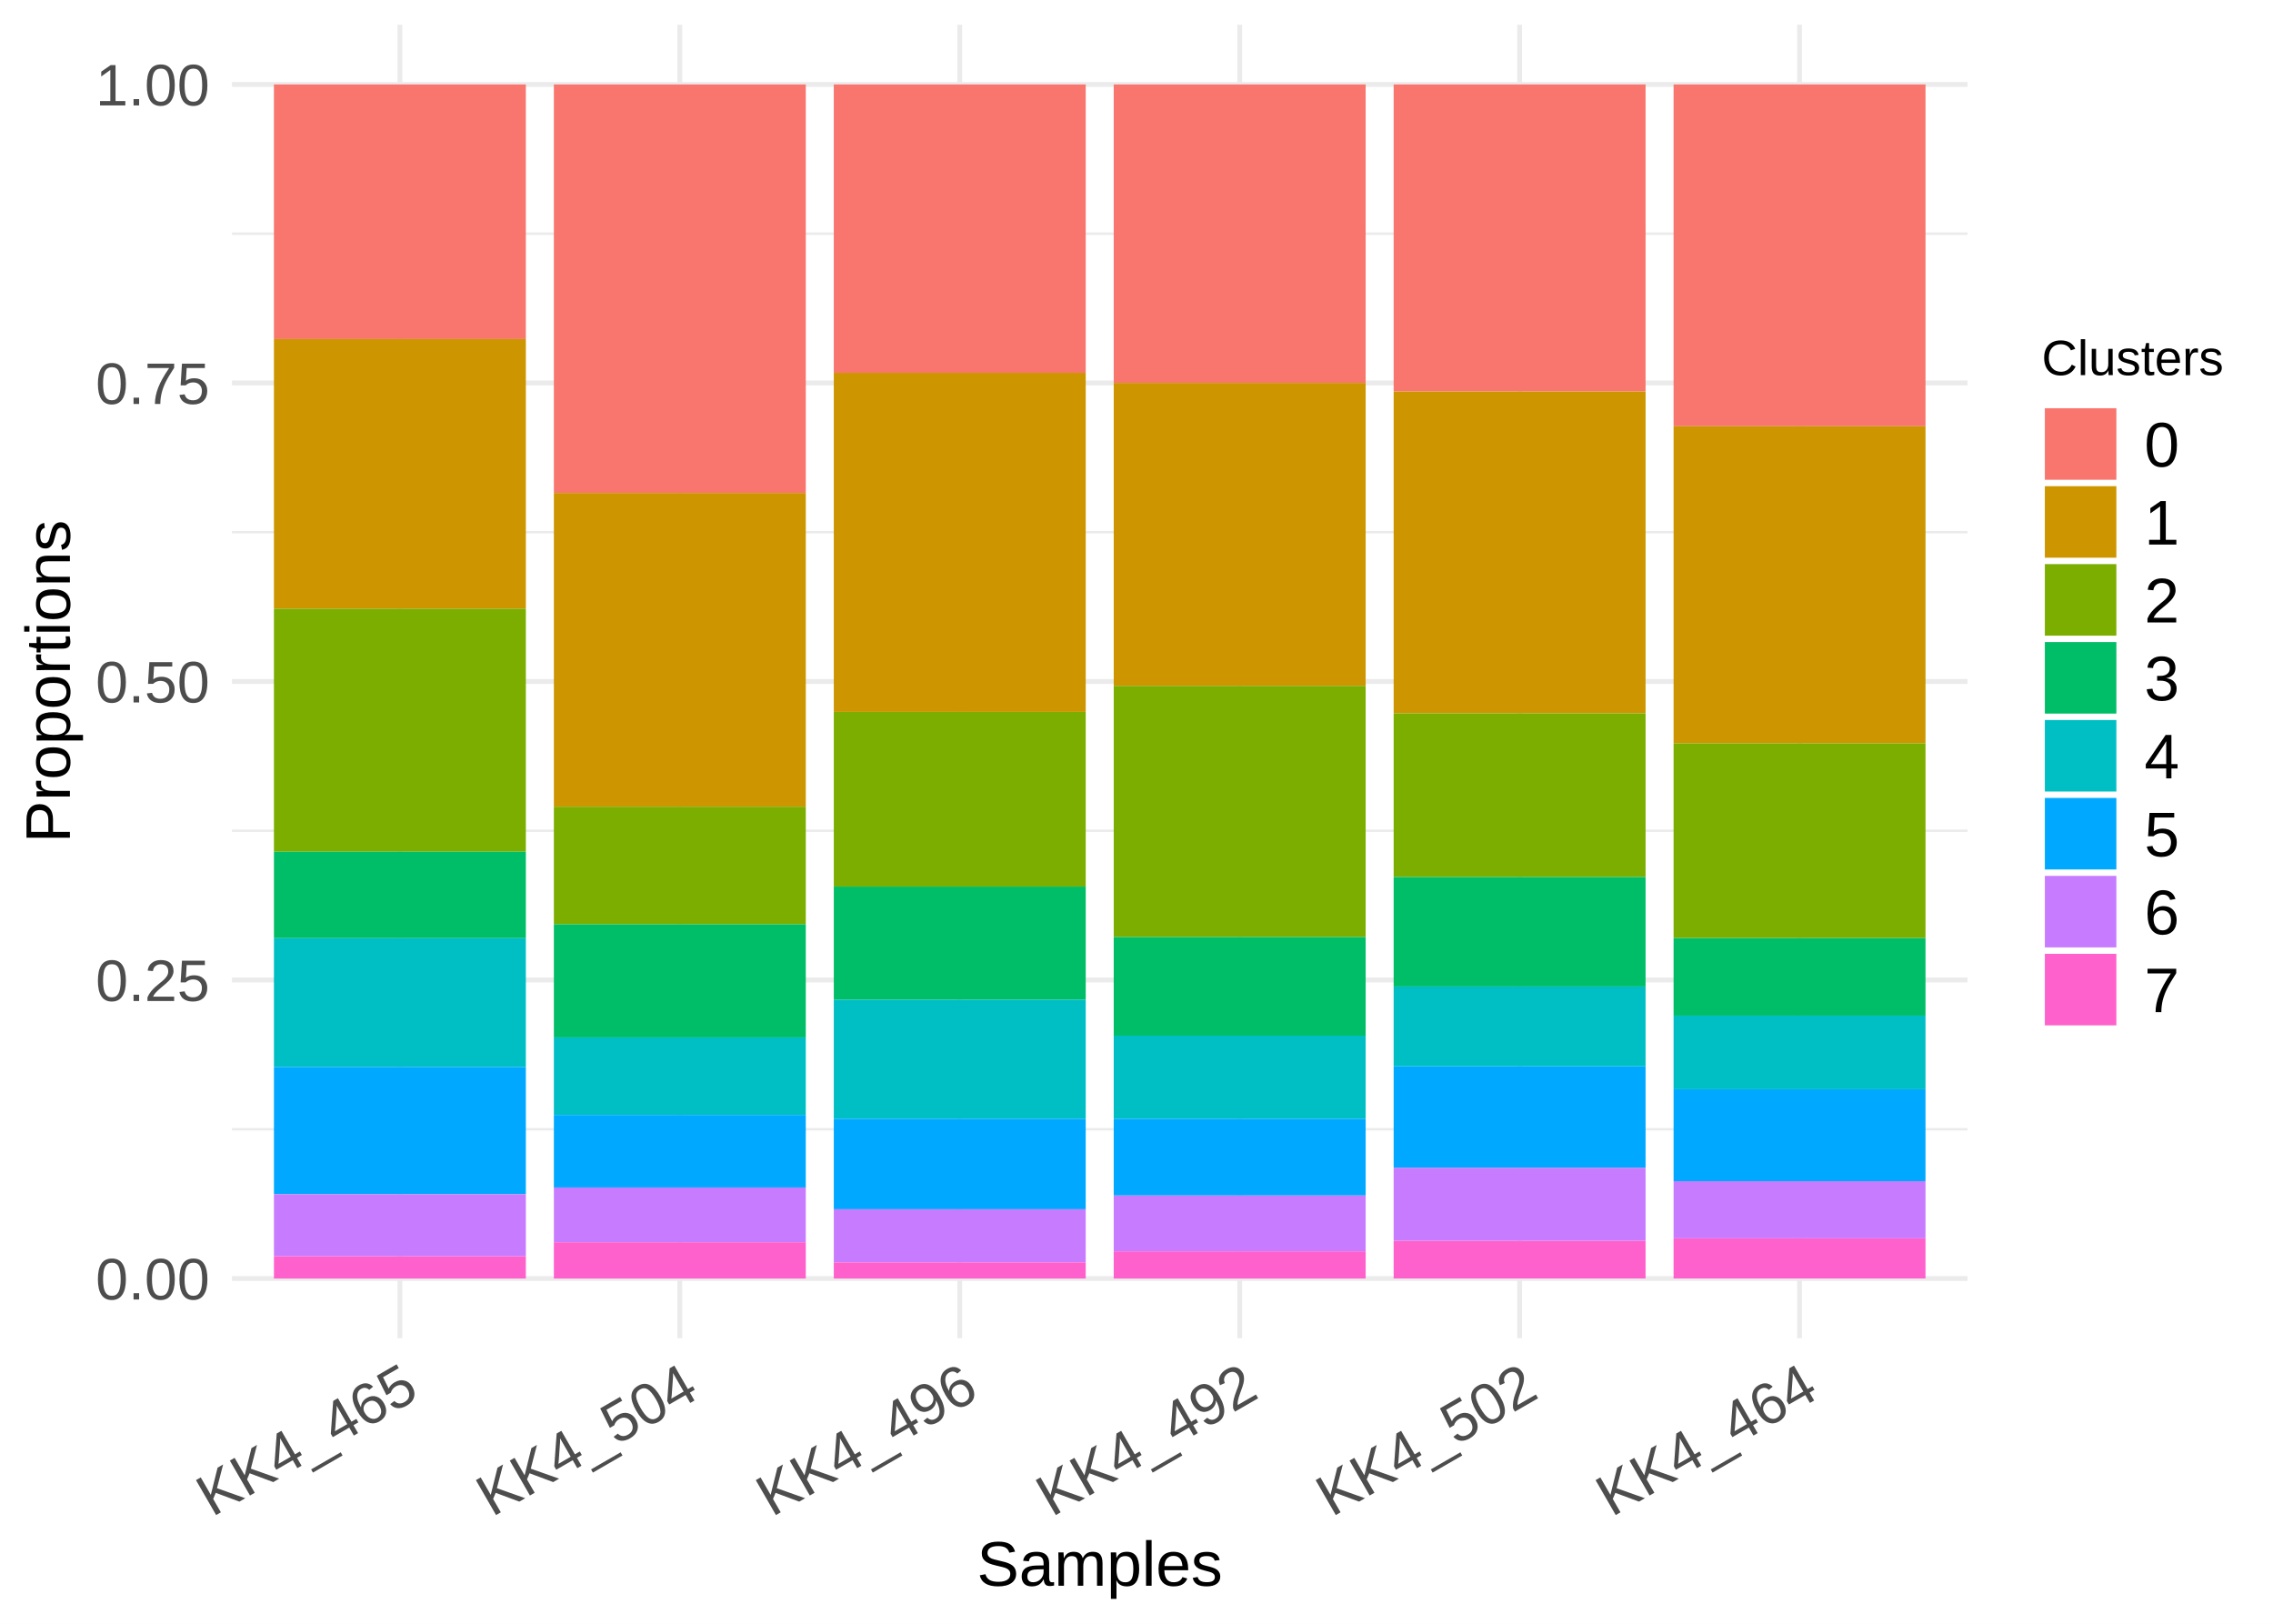
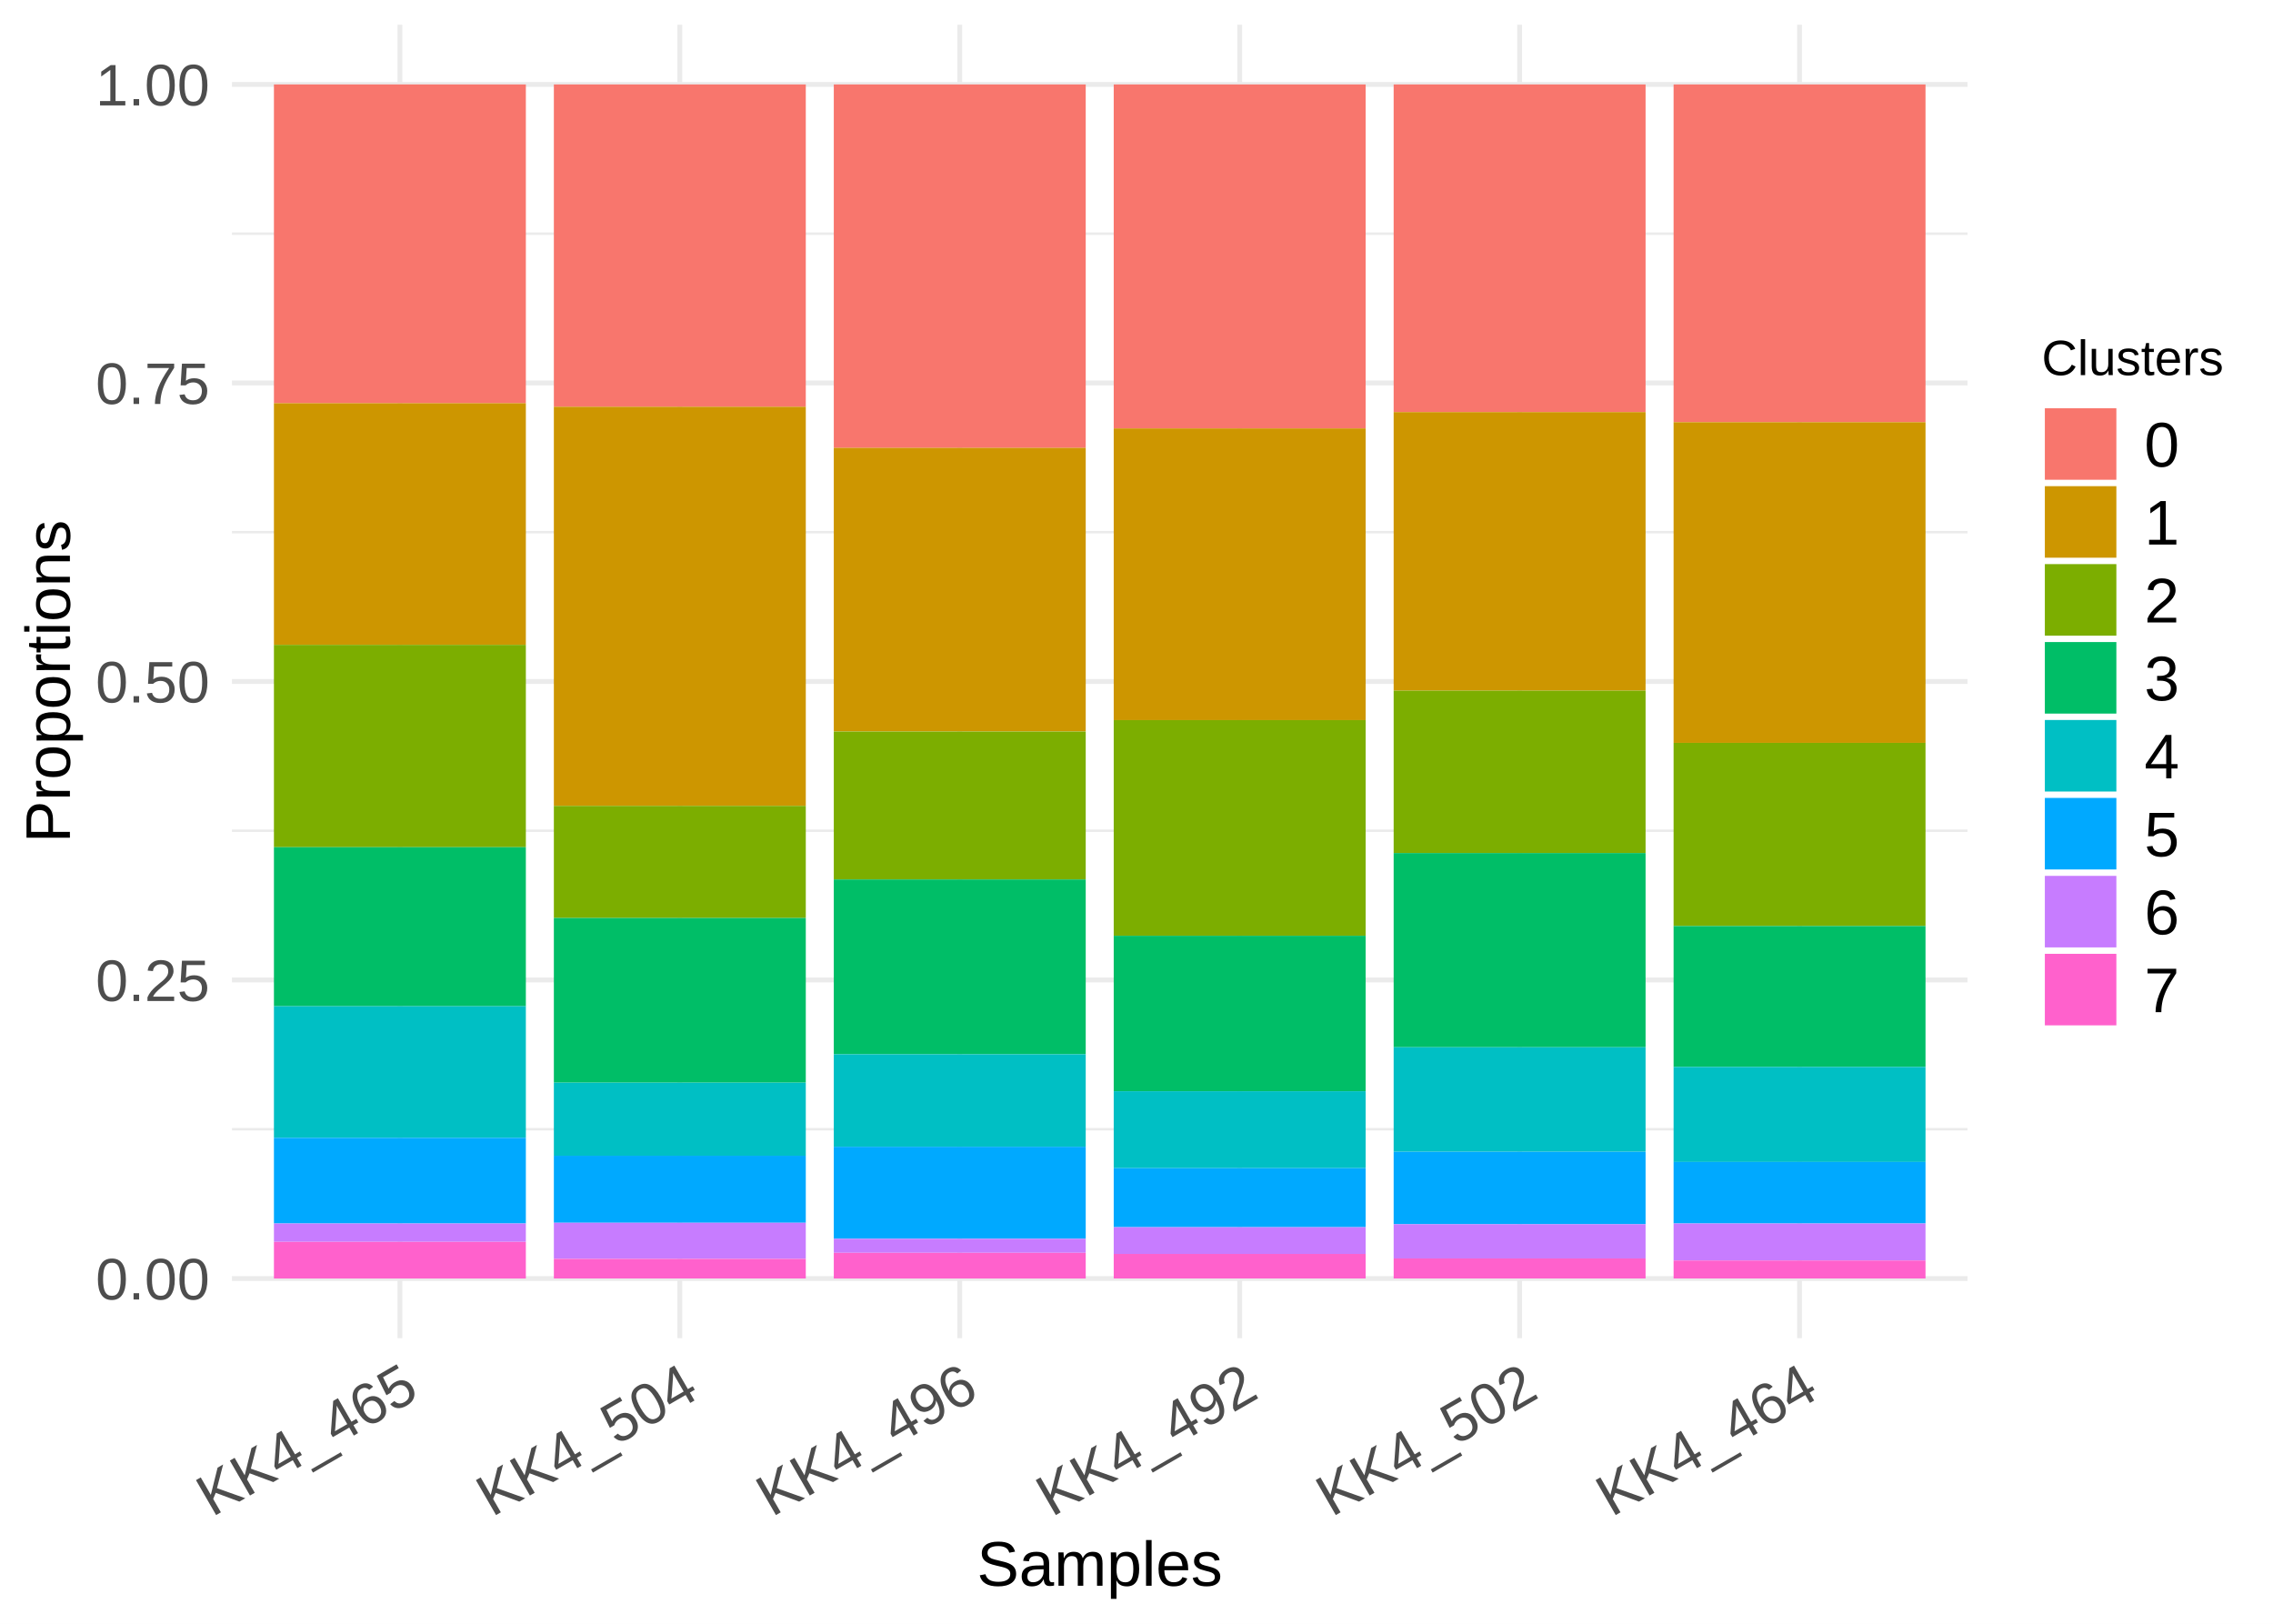
<svg xmlns="http://www.w3.org/2000/svg" width="504.00pt" height="360.00pt" viewBox="0 0 504.00 360.00">
  <g class="svglite">
    <defs>
      <style type="text/css">
    .svglite line, .svglite polyline, .svglite polygon, .svglite path, .svglite rect, .svglite circle {
      fill: none;
      stroke: #000000;
      stroke-linecap: round;
      stroke-linejoin: round;
      stroke-miterlimit: 10.00;
    }
    .svglite text {
      white-space: pre;
    }
    .svglite g.glyphgroup path {
      fill: inherit;
      stroke: none;
    }
  </style>
    </defs>
    <rect width="100%" height="100%" style="stroke: none; fill: #FFFFFF;" />
    <defs>
      <clipPath id="cpMC4wMHw1MDQuMDB8MC4wMHwzNjAuMDA=">
        <rect x="0.00" y="0.00" width="504.00" height="360.00" />
      </clipPath>
    </defs>
    <g clip-path="url(#cpMC4wMHw1MDQuMDB8MC4wMHwzNjAuMDA=)">
      <rect x="-0" y="0.00" width="504.00" height="360.00" style="stroke-width: 1.07; stroke: none; fill: #FFFFFF;" />
    </g>
    <defs>
      <clipPath id="cpNTEuNDN8NDM2LjI2fDUuNDh8Mjk2LjY5">
        <rect x="51.43" y="5.48" width="384.83" height="291.21" />
      </clipPath>
    </defs>
    <g clip-path="url(#cpNTEuNDN8NDM2LjI2fDUuNDh8Mjk2LjY5)">
      <polyline points="51.43,250.36 436.26,250.36 " style="stroke-width: 0.53; stroke: #EBEBEB; stroke-linecap: butt;" />
      <polyline points="51.43,184.18 436.26,184.18 " style="stroke-width: 0.53; stroke: #EBEBEB; stroke-linecap: butt;" />
      <polyline points="51.43,117.99 436.26,117.99 " style="stroke-width: 0.53; stroke: #EBEBEB; stroke-linecap: butt;" />
      <polyline points="51.43,51.81 436.26,51.81 " style="stroke-width: 0.53; stroke: #EBEBEB; stroke-linecap: butt;" />
      <polyline points="51.43,283.46 436.26,283.46 " style="stroke-width: 1.07; stroke: #EBEBEB; stroke-linecap: butt;" />
      <polyline points="51.43,217.27 436.26,217.27 " style="stroke-width: 1.07; stroke: #EBEBEB; stroke-linecap: butt;" />
      <polyline points="51.43,151.09 436.26,151.09 " style="stroke-width: 1.07; stroke: #EBEBEB; stroke-linecap: butt;" />
      <polyline points="51.43,84.90 436.26,84.90 " style="stroke-width: 1.07; stroke: #EBEBEB; stroke-linecap: butt;" />
      <polyline points="51.43,18.72 436.26,18.72 " style="stroke-width: 1.07; stroke: #EBEBEB; stroke-linecap: butt;" />
      <polyline points="88.67,296.69 88.67,5.48 " style="stroke-width: 1.07; stroke: #EBEBEB; stroke-linecap: butt;" />
      <polyline points="150.74,296.69 150.74,5.48 " style="stroke-width: 1.07; stroke: #EBEBEB; stroke-linecap: butt;" />
      <polyline points="212.81,296.69 212.81,5.48 " style="stroke-width: 1.07; stroke: #EBEBEB; stroke-linecap: butt;" />
      <polyline points="274.88,296.69 274.88,5.48 " style="stroke-width: 1.07; stroke: #EBEBEB; stroke-linecap: butt;" />
      <polyline points="336.95,296.69 336.95,5.48 " style="stroke-width: 1.07; stroke: #EBEBEB; stroke-linecap: butt;" />
      <polyline points="399.02,296.69 399.02,5.48 " style="stroke-width: 1.07; stroke: #EBEBEB; stroke-linecap: butt;" />
-       <rect x="60.74" y="18.72" width="55.86" height="56.46" style="stroke-width: 1.07; stroke: none; stroke-linecap: butt; stroke-linejoin: miter; fill: #F8766D;" />
-       <rect x="122.81" y="18.72" width="55.86" height="90.58" style="stroke-width: 1.07; stroke: none; stroke-linecap: butt; stroke-linejoin: miter; fill: #F8766D;" />
-       <rect x="184.88" y="18.72" width="55.86" height="63.95" style="stroke-width: 1.07; stroke: none; stroke-linecap: butt; stroke-linejoin: miter; fill: #F8766D;" />
-       <rect x="246.95" y="18.72" width="55.86" height="66.18" style="stroke-width: 1.07; stroke: none; stroke-linecap: butt; stroke-linejoin: miter; fill: #F8766D;" />
-       <rect x="309.02" y="18.72" width="55.86" height="68.08" style="stroke-width: 1.07; stroke: none; stroke-linecap: butt; stroke-linejoin: miter; fill: #F8766D;" />
-       <rect x="371.09" y="18.72" width="55.86" height="75.79" style="stroke-width: 1.07; stroke: none; stroke-linecap: butt; stroke-linejoin: miter; fill: #F8766D;" />
-       <rect x="60.74" y="75.17" width="55.86" height="59.78" style="stroke-width: 1.07; stroke: none; stroke-linecap: butt; stroke-linejoin: miter; fill: #CD9600;" />
-       <rect x="122.81" y="109.30" width="55.86" height="69.56" style="stroke-width: 1.07; stroke: none; stroke-linecap: butt; stroke-linejoin: miter; fill: #CD9600;" />
-       <rect x="184.88" y="82.66" width="55.86" height="75.18" style="stroke-width: 1.07; stroke: none; stroke-linecap: butt; stroke-linejoin: miter; fill: #CD9600;" />
-       <rect x="246.95" y="84.90" width="55.86" height="67.16" style="stroke-width: 1.07; stroke: none; stroke-linecap: butt; stroke-linejoin: miter; fill: #CD9600;" />
-       <rect x="309.02" y="86.80" width="55.86" height="71.35" style="stroke-width: 1.07; stroke: none; stroke-linecap: butt; stroke-linejoin: miter; fill: #CD9600;" />
-       <rect x="371.09" y="94.51" width="55.86" height="70.29" style="stroke-width: 1.07; stroke: none; stroke-linecap: butt; stroke-linejoin: miter; fill: #CD9600;" />
-       <rect x="60.74" y="134.95" width="55.86" height="53.89" style="stroke-width: 1.07; stroke: none; stroke-linecap: butt; stroke-linejoin: miter; fill: #7CAE00;" />
-       <rect x="122.81" y="178.86" width="55.86" height="26.08" style="stroke-width: 1.07; stroke: none; stroke-linecap: butt; stroke-linejoin: miter; fill: #7CAE00;" />
-       <rect x="184.88" y="157.85" width="55.86" height="38.72" style="stroke-width: 1.07; stroke: none; stroke-linecap: butt; stroke-linejoin: miter; fill: #7CAE00;" />
-       <rect x="246.95" y="152.06" width="55.86" height="55.70" style="stroke-width: 1.07; stroke: none; stroke-linecap: butt; stroke-linejoin: miter; fill: #7CAE00;" />
-       <rect x="309.02" y="158.15" width="55.86" height="36.30" style="stroke-width: 1.07; stroke: none; stroke-linecap: butt; stroke-linejoin: miter; fill: #7CAE00;" />
-       <rect x="371.09" y="164.80" width="55.86" height="43.18" style="stroke-width: 1.07; stroke: none; stroke-linecap: butt; stroke-linejoin: miter; fill: #7CAE00;" />
-       <rect x="60.74" y="188.84" width="55.86" height="19.16" style="stroke-width: 1.07; stroke: none; stroke-linecap: butt; stroke-linejoin: miter; fill: #00BE67;" />
-       <rect x="122.81" y="204.93" width="55.86" height="25.08" style="stroke-width: 1.07; stroke: none; stroke-linecap: butt; stroke-linejoin: miter; fill: #00BE67;" />
-       <rect x="184.88" y="196.57" width="55.86" height="25.09" style="stroke-width: 1.07; stroke: none; stroke-linecap: butt; stroke-linejoin: miter; fill: #00BE67;" />
-       <rect x="246.95" y="207.76" width="55.86" height="21.86" style="stroke-width: 1.07; stroke: none; stroke-linecap: butt; stroke-linejoin: miter; fill: #00BE67;" />
-       <rect x="309.02" y="194.45" width="55.86" height="24.27" style="stroke-width: 1.07; stroke: none; stroke-linecap: butt; stroke-linejoin: miter; fill: #00BE67;" />
-       <rect x="371.09" y="207.99" width="55.86" height="17.19" style="stroke-width: 1.07; stroke: none; stroke-linecap: butt; stroke-linejoin: miter; fill: #00BE67;" />
-       <rect x="60.74" y="208.00" width="55.86" height="28.56" style="stroke-width: 1.07; stroke: none; stroke-linecap: butt; stroke-linejoin: miter; fill: #00BFC4;" />
-       <rect x="122.81" y="230.01" width="55.86" height="17.19" style="stroke-width: 1.07; stroke: none; stroke-linecap: butt; stroke-linejoin: miter; fill: #00BFC4;" />
-       <rect x="184.88" y="221.65" width="55.86" height="26.37" style="stroke-width: 1.07; stroke: none; stroke-linecap: butt; stroke-linejoin: miter; fill: #00BFC4;" />
-       <rect x="246.95" y="229.62" width="55.86" height="18.42" style="stroke-width: 1.07; stroke: none; stroke-linecap: butt; stroke-linejoin: miter; fill: #00BFC4;" />
-       <rect x="309.02" y="218.73" width="55.86" height="17.69" style="stroke-width: 1.07; stroke: none; stroke-linecap: butt; stroke-linejoin: miter; fill: #00BFC4;" />
-       <rect x="371.09" y="225.18" width="55.86" height="16.32" style="stroke-width: 1.07; stroke: none; stroke-linecap: butt; stroke-linejoin: miter; fill: #00BFC4;" />
-       <rect x="60.74" y="236.56" width="55.86" height="28.20" style="stroke-width: 1.07; stroke: none; stroke-linecap: butt; stroke-linejoin: miter; fill: #00A9FF;" />
-       <rect x="122.81" y="247.20" width="55.86" height="16.08" style="stroke-width: 1.07; stroke: none; stroke-linecap: butt; stroke-linejoin: miter; fill: #00A9FF;" />
-       <rect x="184.88" y="248.03" width="55.86" height="20.08" style="stroke-width: 1.07; stroke: none; stroke-linecap: butt; stroke-linejoin: miter; fill: #00A9FF;" />
-       <rect x="246.95" y="248.04" width="55.86" height="17.02" style="stroke-width: 1.07; stroke: none; stroke-linecap: butt; stroke-linejoin: miter; fill: #00A9FF;" />
-       <rect x="309.02" y="236.42" width="55.86" height="22.47" style="stroke-width: 1.07; stroke: none; stroke-linecap: butt; stroke-linejoin: miter; fill: #00A9FF;" />
-       <rect x="371.09" y="241.50" width="55.86" height="20.38" style="stroke-width: 1.07; stroke: none; stroke-linecap: butt; stroke-linejoin: miter; fill: #00A9FF;" />
-       <rect x="60.74" y="264.76" width="55.86" height="13.77" style="stroke-width: 1.07; stroke: none; stroke-linecap: butt; stroke-linejoin: miter; fill: #C77CFF;" />
-       <rect x="122.81" y="263.28" width="55.86" height="12.13" style="stroke-width: 1.07; stroke: none; stroke-linecap: butt; stroke-linejoin: miter; fill: #C77CFF;" />
-       <rect x="184.88" y="268.10" width="55.86" height="11.77" style="stroke-width: 1.07; stroke: none; stroke-linecap: butt; stroke-linejoin: miter; fill: #C77CFF;" />
-       <rect x="246.95" y="265.06" width="55.86" height="12.38" style="stroke-width: 1.07; stroke: none; stroke-linecap: butt; stroke-linejoin: miter; fill: #C77CFF;" />
-       <rect x="309.02" y="258.89" width="55.86" height="16.22" style="stroke-width: 1.07; stroke: none; stroke-linecap: butt; stroke-linejoin: miter; fill: #C77CFF;" />
-       <rect x="371.09" y="261.88" width="55.86" height="12.67" style="stroke-width: 1.07; stroke: none; stroke-linecap: butt; stroke-linejoin: miter; fill: #C77CFF;" />
-       <rect x="60.74" y="278.53" width="55.86" height="4.93" style="stroke-width: 1.07; stroke: none; stroke-linecap: butt; stroke-linejoin: miter; fill: #FF61CC;" />
-       <rect x="122.81" y="275.42" width="55.86" height="8.04" style="stroke-width: 1.07; stroke: none; stroke-linecap: butt; stroke-linejoin: miter; fill: #FF61CC;" />
-       <rect x="184.88" y="279.88" width="55.86" height="3.58" style="stroke-width: 1.07; stroke: none; stroke-linecap: butt; stroke-linejoin: miter; fill: #FF61CC;" />
-       <rect x="246.95" y="277.44" width="55.86" height="6.02" style="stroke-width: 1.07; stroke: none; stroke-linecap: butt; stroke-linejoin: miter; fill: #FF61CC;" />
-       <rect x="309.02" y="275.11" width="55.86" height="8.34" style="stroke-width: 1.07; stroke: none; stroke-linecap: butt; stroke-linejoin: miter; fill: #FF61CC;" />
-       <rect x="371.09" y="274.55" width="55.86" height="8.90" style="stroke-width: 1.07; stroke: none; stroke-linecap: butt; stroke-linejoin: miter; fill: #FF61CC;" />
+       <rect x="60.74" y="18.72" width="55.86" height="70.69" style="stroke-width: 1.07; stroke: none; stroke-linecap: butt; stroke-linejoin: miter; fill: #F8766D;" />
+       <rect x="122.81" y="18.72" width="55.86" height="71.48" style="stroke-width: 1.07; stroke: none; stroke-linecap: butt; stroke-linejoin: miter; fill: #F8766D;" />
+       <rect x="184.88" y="18.72" width="55.86" height="80.59" style="stroke-width: 1.07; stroke: none; stroke-linecap: butt; stroke-linejoin: miter; fill: #F8766D;" />
+       <rect x="246.95" y="18.72" width="55.86" height="76.27" style="stroke-width: 1.07; stroke: none; stroke-linecap: butt; stroke-linejoin: miter; fill: #F8766D;" />
+       <rect x="309.02" y="18.72" width="55.86" height="72.65" style="stroke-width: 1.07; stroke: none; stroke-linecap: butt; stroke-linejoin: miter; fill: #F8766D;" />
+       <rect x="371.09" y="18.72" width="55.86" height="74.89" style="stroke-width: 1.07; stroke: none; stroke-linecap: butt; stroke-linejoin: miter; fill: #F8766D;" />
+       <rect x="60.74" y="89.40" width="55.86" height="53.57" style="stroke-width: 1.07; stroke: none; stroke-linecap: butt; stroke-linejoin: miter; fill: #CD9600;" />
+       <rect x="122.81" y="90.19" width="55.86" height="88.48" style="stroke-width: 1.07; stroke: none; stroke-linecap: butt; stroke-linejoin: miter; fill: #CD9600;" />
+       <rect x="184.88" y="99.30" width="55.86" height="62.87" style="stroke-width: 1.07; stroke: none; stroke-linecap: butt; stroke-linejoin: miter; fill: #CD9600;" />
+       <rect x="246.95" y="94.99" width="55.86" height="64.67" style="stroke-width: 1.07; stroke: none; stroke-linecap: butt; stroke-linejoin: miter; fill: #CD9600;" />
+       <rect x="309.02" y="91.37" width="55.86" height="61.75" style="stroke-width: 1.07; stroke: none; stroke-linecap: butt; stroke-linejoin: miter; fill: #CD9600;" />
+       <rect x="371.09" y="93.61" width="55.86" height="71.09" style="stroke-width: 1.07; stroke: none; stroke-linecap: butt; stroke-linejoin: miter; fill: #CD9600;" />
+       <rect x="60.74" y="142.97" width="55.86" height="44.86" style="stroke-width: 1.07; stroke: none; stroke-linecap: butt; stroke-linejoin: miter; fill: #7CAE00;" />
+       <rect x="122.81" y="178.67" width="55.86" height="24.86" style="stroke-width: 1.07; stroke: none; stroke-linecap: butt; stroke-linejoin: miter; fill: #7CAE00;" />
+       <rect x="184.88" y="162.18" width="55.86" height="32.82" style="stroke-width: 1.07; stroke: none; stroke-linecap: butt; stroke-linejoin: miter; fill: #7CAE00;" />
+       <rect x="246.95" y="159.65" width="55.86" height="47.82" style="stroke-width: 1.07; stroke: none; stroke-linecap: butt; stroke-linejoin: miter; fill: #7CAE00;" />
+       <rect x="309.02" y="153.12" width="55.86" height="36.01" style="stroke-width: 1.07; stroke: none; stroke-linecap: butt; stroke-linejoin: miter; fill: #7CAE00;" />
+       <rect x="371.09" y="164.70" width="55.86" height="40.61" style="stroke-width: 1.07; stroke: none; stroke-linecap: butt; stroke-linejoin: miter; fill: #7CAE00;" />
+       <rect x="60.74" y="187.83" width="55.86" height="35.26" style="stroke-width: 1.07; stroke: none; stroke-linecap: butt; stroke-linejoin: miter; fill: #00BE67;" />
+       <rect x="122.81" y="203.53" width="55.86" height="36.51" style="stroke-width: 1.07; stroke: none; stroke-linecap: butt; stroke-linejoin: miter; fill: #00BE67;" />
+       <rect x="184.88" y="194.99" width="55.86" height="38.76" style="stroke-width: 1.07; stroke: none; stroke-linecap: butt; stroke-linejoin: miter; fill: #00BE67;" />
+       <rect x="246.95" y="207.47" width="55.86" height="34.47" style="stroke-width: 1.07; stroke: none; stroke-linecap: butt; stroke-linejoin: miter; fill: #00BE67;" />
+       <rect x="309.02" y="189.13" width="55.86" height="43.05" style="stroke-width: 1.07; stroke: none; stroke-linecap: butt; stroke-linejoin: miter; fill: #00BE67;" />
+       <rect x="371.09" y="205.31" width="55.86" height="31.24" style="stroke-width: 1.07; stroke: none; stroke-linecap: butt; stroke-linejoin: miter; fill: #00BE67;" />
+       <rect x="60.74" y="223.09" width="55.86" height="29.18" style="stroke-width: 1.07; stroke: none; stroke-linecap: butt; stroke-linejoin: miter; fill: #00BFC4;" />
+       <rect x="122.81" y="240.05" width="55.86" height="16.19" style="stroke-width: 1.07; stroke: none; stroke-linecap: butt; stroke-linejoin: miter; fill: #00BFC4;" />
+       <rect x="184.88" y="233.75" width="55.86" height="20.50" style="stroke-width: 1.07; stroke: none; stroke-linecap: butt; stroke-linejoin: miter; fill: #00BFC4;" />
+       <rect x="246.95" y="241.94" width="55.86" height="17.05" style="stroke-width: 1.07; stroke: none; stroke-linecap: butt; stroke-linejoin: miter; fill: #00BFC4;" />
+       <rect x="309.02" y="232.18" width="55.86" height="23.18" style="stroke-width: 1.07; stroke: none; stroke-linecap: butt; stroke-linejoin: miter; fill: #00BFC4;" />
+       <rect x="371.09" y="236.55" width="55.86" height="21.07" style="stroke-width: 1.07; stroke: none; stroke-linecap: butt; stroke-linejoin: miter; fill: #00BFC4;" />
+       <rect x="60.74" y="252.27" width="55.86" height="18.99" style="stroke-width: 1.07; stroke: none; stroke-linecap: butt; stroke-linejoin: miter; fill: #00A9FF;" />
+       <rect x="122.81" y="256.24" width="55.86" height="14.86" style="stroke-width: 1.07; stroke: none; stroke-linecap: butt; stroke-linejoin: miter; fill: #00A9FF;" />
+       <rect x="184.88" y="254.25" width="55.86" height="20.40" style="stroke-width: 1.07; stroke: none; stroke-linecap: butt; stroke-linejoin: miter; fill: #00A9FF;" />
+       <rect x="246.95" y="258.99" width="55.86" height="13.09" style="stroke-width: 1.07; stroke: none; stroke-linecap: butt; stroke-linejoin: miter; fill: #00A9FF;" />
+       <rect x="309.02" y="255.37" width="55.86" height="16.06" style="stroke-width: 1.07; stroke: none; stroke-linecap: butt; stroke-linejoin: miter; fill: #00A9FF;" />
+       <rect x="371.09" y="257.61" width="55.86" height="13.65" style="stroke-width: 1.07; stroke: none; stroke-linecap: butt; stroke-linejoin: miter; fill: #00A9FF;" />
+       <rect x="60.74" y="271.26" width="55.86" height="4.07" style="stroke-width: 1.07; stroke: none; stroke-linecap: butt; stroke-linejoin: miter; fill: #C77CFF;" />
+       <rect x="122.81" y="271.10" width="55.86" height="8.00" style="stroke-width: 1.07; stroke: none; stroke-linecap: butt; stroke-linejoin: miter; fill: #C77CFF;" />
+       <rect x="184.88" y="274.65" width="55.86" height="3.11" style="stroke-width: 1.07; stroke: none; stroke-linecap: butt; stroke-linejoin: miter; fill: #C77CFF;" />
+       <rect x="246.95" y="272.08" width="55.86" height="5.93" style="stroke-width: 1.07; stroke: none; stroke-linecap: butt; stroke-linejoin: miter; fill: #C77CFF;" />
+       <rect x="309.02" y="271.42" width="55.86" height="7.59" style="stroke-width: 1.07; stroke: none; stroke-linecap: butt; stroke-linejoin: miter; fill: #C77CFF;" />
+       <rect x="371.09" y="271.26" width="55.86" height="8.22" style="stroke-width: 1.07; stroke: none; stroke-linecap: butt; stroke-linejoin: miter; fill: #C77CFF;" />
+       <rect x="60.74" y="275.34" width="55.86" height="8.12" style="stroke-width: 1.07; stroke: none; stroke-linecap: butt; stroke-linejoin: miter; fill: #FF61CC;" />
+       <rect x="122.81" y="279.10" width="55.86" height="4.35" style="stroke-width: 1.07; stroke: none; stroke-linecap: butt; stroke-linejoin: miter; fill: #FF61CC;" />
+       <rect x="184.88" y="277.77" width="55.86" height="5.69" style="stroke-width: 1.07; stroke: none; stroke-linecap: butt; stroke-linejoin: miter; fill: #FF61CC;" />
+       <rect x="246.95" y="278.01" width="55.86" height="5.44" style="stroke-width: 1.07; stroke: none; stroke-linecap: butt; stroke-linejoin: miter; fill: #FF61CC;" />
+       <rect x="309.02" y="279.01" width="55.86" height="4.44" style="stroke-width: 1.07; stroke: none; stroke-linecap: butt; stroke-linejoin: miter; fill: #FF61CC;" />
+       <rect x="371.09" y="279.47" width="55.86" height="3.98" style="stroke-width: 1.07; stroke: none; stroke-linecap: butt; stroke-linejoin: miter; fill: #FF61CC;" />
    </g>
    <g clip-path="url(#cpMC4wMHw1MDQuMDB8MC4wMHwzNjAuMDA=)">
      <text x="46.50" y="288.11" text-anchor="end" style="font-size: 13.00px;fill: #4D4D4D; font-family: &quot;Arial&quot;;" textLength="25.31px" lengthAdjust="spacingAndGlyphs">0.00</text>
      <text x="46.50" y="221.93" text-anchor="end" style="font-size: 13.00px;fill: #4D4D4D; font-family: &quot;Arial&quot;;" textLength="25.31px" lengthAdjust="spacingAndGlyphs">0.25</text>
      <text x="46.50" y="155.74" text-anchor="end" style="font-size: 13.00px;fill: #4D4D4D; font-family: &quot;Arial&quot;;" textLength="25.31px" lengthAdjust="spacingAndGlyphs">0.50</text>
      <text x="46.50" y="89.56" text-anchor="end" style="font-size: 13.00px;fill: #4D4D4D; font-family: &quot;Arial&quot;;" textLength="25.31px" lengthAdjust="spacingAndGlyphs">0.75</text>
      <text x="46.50" y="23.37" text-anchor="end" style="font-size: 13.00px;fill: #4D4D4D; font-family: &quot;Arial&quot;;" textLength="25.31px" lengthAdjust="spacingAndGlyphs">1.00</text>
      <text transform="translate(93.33,309.69) rotate(-30)" text-anchor="end" style="font-size: 13.00px;fill: #4D4D4D; font-family: &quot;Arial&quot;;" textLength="53.52px" lengthAdjust="spacingAndGlyphs">KK4_465</text>
      <text transform="translate(155.40,309.69) rotate(-30)" text-anchor="end" style="font-size: 13.00px;fill: #4D4D4D; font-family: &quot;Arial&quot;;" textLength="53.52px" lengthAdjust="spacingAndGlyphs">KK4_504</text>
      <text transform="translate(217.46,309.69) rotate(-30)" text-anchor="end" style="font-size: 13.00px;fill: #4D4D4D; font-family: &quot;Arial&quot;;" textLength="53.52px" lengthAdjust="spacingAndGlyphs">KK4_496</text>
      <text transform="translate(279.53,309.69) rotate(-30)" text-anchor="end" style="font-size: 13.00px;fill: #4D4D4D; font-family: &quot;Arial&quot;;" textLength="53.52px" lengthAdjust="spacingAndGlyphs">KK4_492</text>
      <text transform="translate(341.60,309.69) rotate(-30)" text-anchor="end" style="font-size: 13.00px;fill: #4D4D4D; font-family: &quot;Arial&quot;;" textLength="53.52px" lengthAdjust="spacingAndGlyphs">KK4_502</text>
      <text transform="translate(403.67,309.69) rotate(-30)" text-anchor="end" style="font-size: 13.00px;fill: #4D4D4D; font-family: &quot;Arial&quot;;" textLength="53.52px" lengthAdjust="spacingAndGlyphs">KK4_464</text>
      <text x="243.84" y="351.58" text-anchor="middle" style="font-size: 14.00px; font-family: &quot;Arial&quot;;" textLength="54.45px" lengthAdjust="spacingAndGlyphs">Samples</text>
      <text transform="translate(15.50,151.09) rotate(-90)" text-anchor="middle" style="font-size: 14.00px; font-family: &quot;Arial&quot;;" textLength="71.56px" lengthAdjust="spacingAndGlyphs">Proportions</text>
      <text x="452.70" y="83.16" style="font-size: 11.00px; font-family: &quot;Arial&quot;;" textLength="40.34px" lengthAdjust="spacingAndGlyphs">Clusters</text>
      <rect x="453.41" y="90.51" width="15.86" height="15.86" style="stroke-width: 1.07; stroke: none; stroke-linecap: butt; stroke-linejoin: miter; fill: #F8766D;" />
      <rect x="453.41" y="107.79" width="15.86" height="15.86" style="stroke-width: 1.07; stroke: none; stroke-linecap: butt; stroke-linejoin: miter; fill: #CD9600;" />
      <rect x="453.41" y="125.07" width="15.86" height="15.86" style="stroke-width: 1.07; stroke: none; stroke-linecap: butt; stroke-linejoin: miter; fill: #7CAE00;" />
      <rect x="453.41" y="142.35" width="15.86" height="15.86" style="stroke-width: 1.07; stroke: none; stroke-linecap: butt; stroke-linejoin: miter; fill: #00BE67;" />
      <rect x="453.41" y="159.63" width="15.86" height="15.86" style="stroke-width: 1.07; stroke: none; stroke-linecap: butt; stroke-linejoin: miter; fill: #00BFC4;" />
      <rect x="453.41" y="176.91" width="15.86" height="15.86" style="stroke-width: 1.07; stroke: none; stroke-linecap: butt; stroke-linejoin: miter; fill: #00A9FF;" />
      <rect x="453.41" y="194.19" width="15.86" height="15.86" style="stroke-width: 1.07; stroke: none; stroke-linecap: butt; stroke-linejoin: miter; fill: #C77CFF;" />
      <rect x="453.41" y="211.47" width="15.86" height="15.86" style="stroke-width: 1.07; stroke: none; stroke-linecap: butt; stroke-linejoin: miter; fill: #FF61CC;" />
      <text x="475.46" y="103.45" style="font-size: 14.00px; font-family: &quot;Arial&quot;;" textLength="7.78px" lengthAdjust="spacingAndGlyphs">0</text>
      <text x="475.46" y="120.73" style="font-size: 14.00px; font-family: &quot;Arial&quot;;" textLength="7.78px" lengthAdjust="spacingAndGlyphs">1</text>
      <text x="475.46" y="138.01" style="font-size: 14.00px; font-family: &quot;Arial&quot;;" textLength="7.78px" lengthAdjust="spacingAndGlyphs">2</text>
      <text x="475.46" y="155.29" style="font-size: 14.00px; font-family: &quot;Arial&quot;;" textLength="7.78px" lengthAdjust="spacingAndGlyphs">3</text>
      <text x="475.46" y="172.57" style="font-size: 14.00px; font-family: &quot;Arial&quot;;" textLength="7.78px" lengthAdjust="spacingAndGlyphs">4</text>
      <text x="475.46" y="189.85" style="font-size: 14.00px; font-family: &quot;Arial&quot;;" textLength="7.78px" lengthAdjust="spacingAndGlyphs">5</text>
      <text x="475.46" y="207.13" style="font-size: 14.00px; font-family: &quot;Arial&quot;;" textLength="7.78px" lengthAdjust="spacingAndGlyphs">6</text>
      <text x="475.46" y="224.41" style="font-size: 14.00px; font-family: &quot;Arial&quot;;" textLength="7.78px" lengthAdjust="spacingAndGlyphs">7</text>
    </g>
  </g>
</svg>
